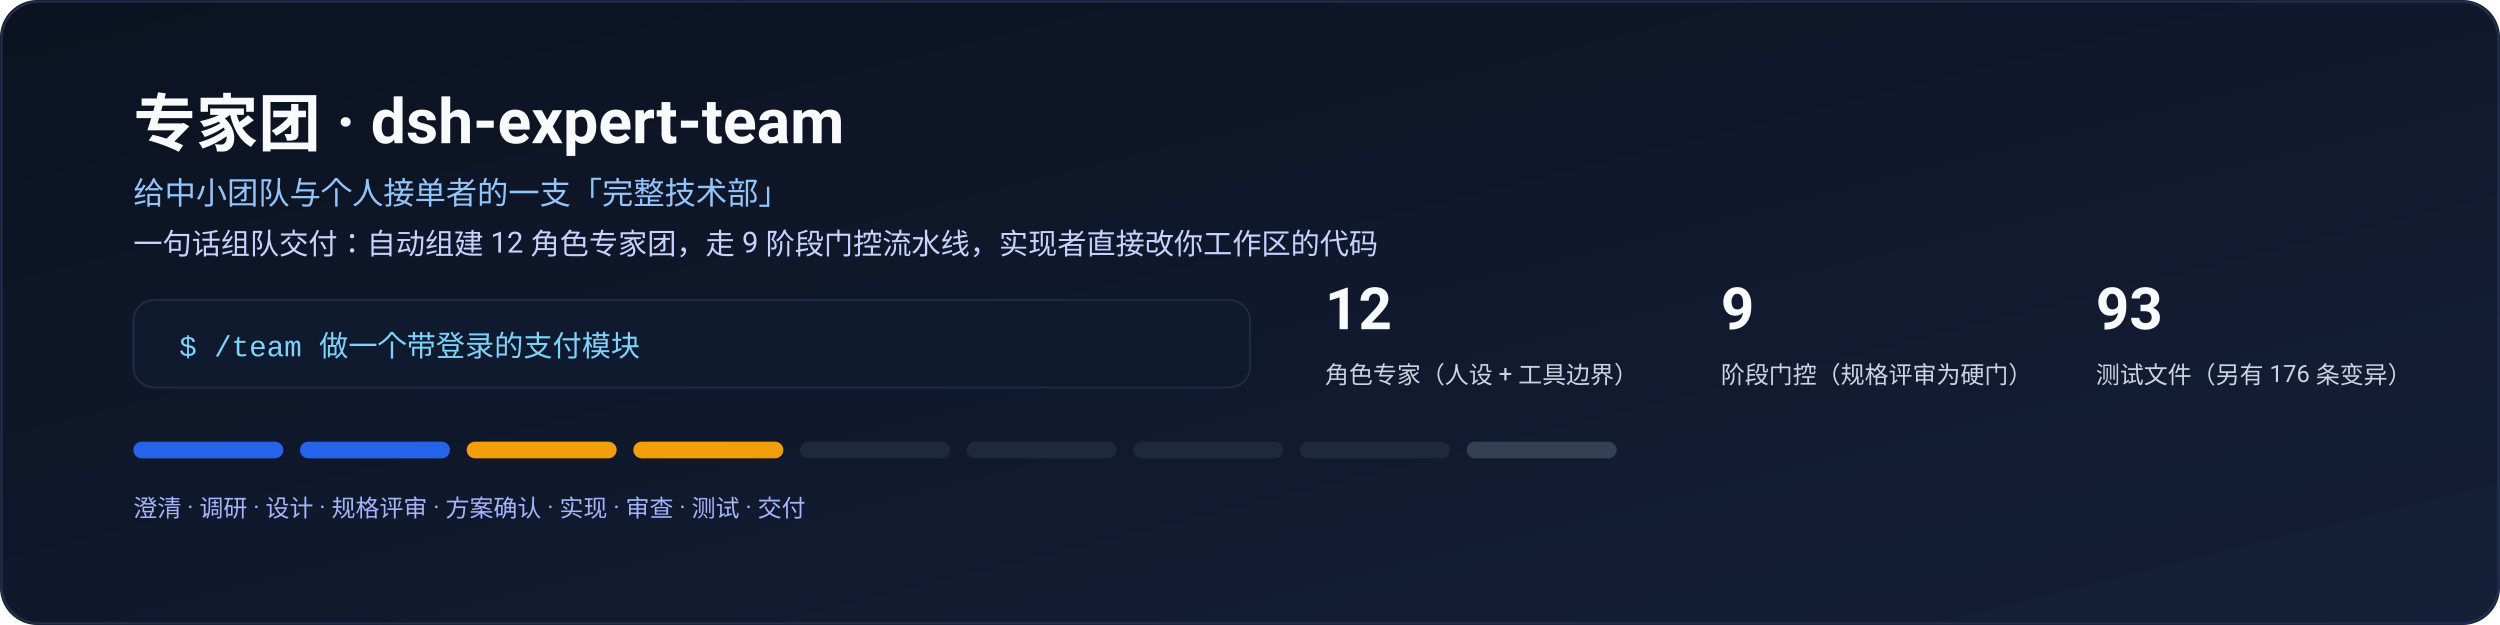
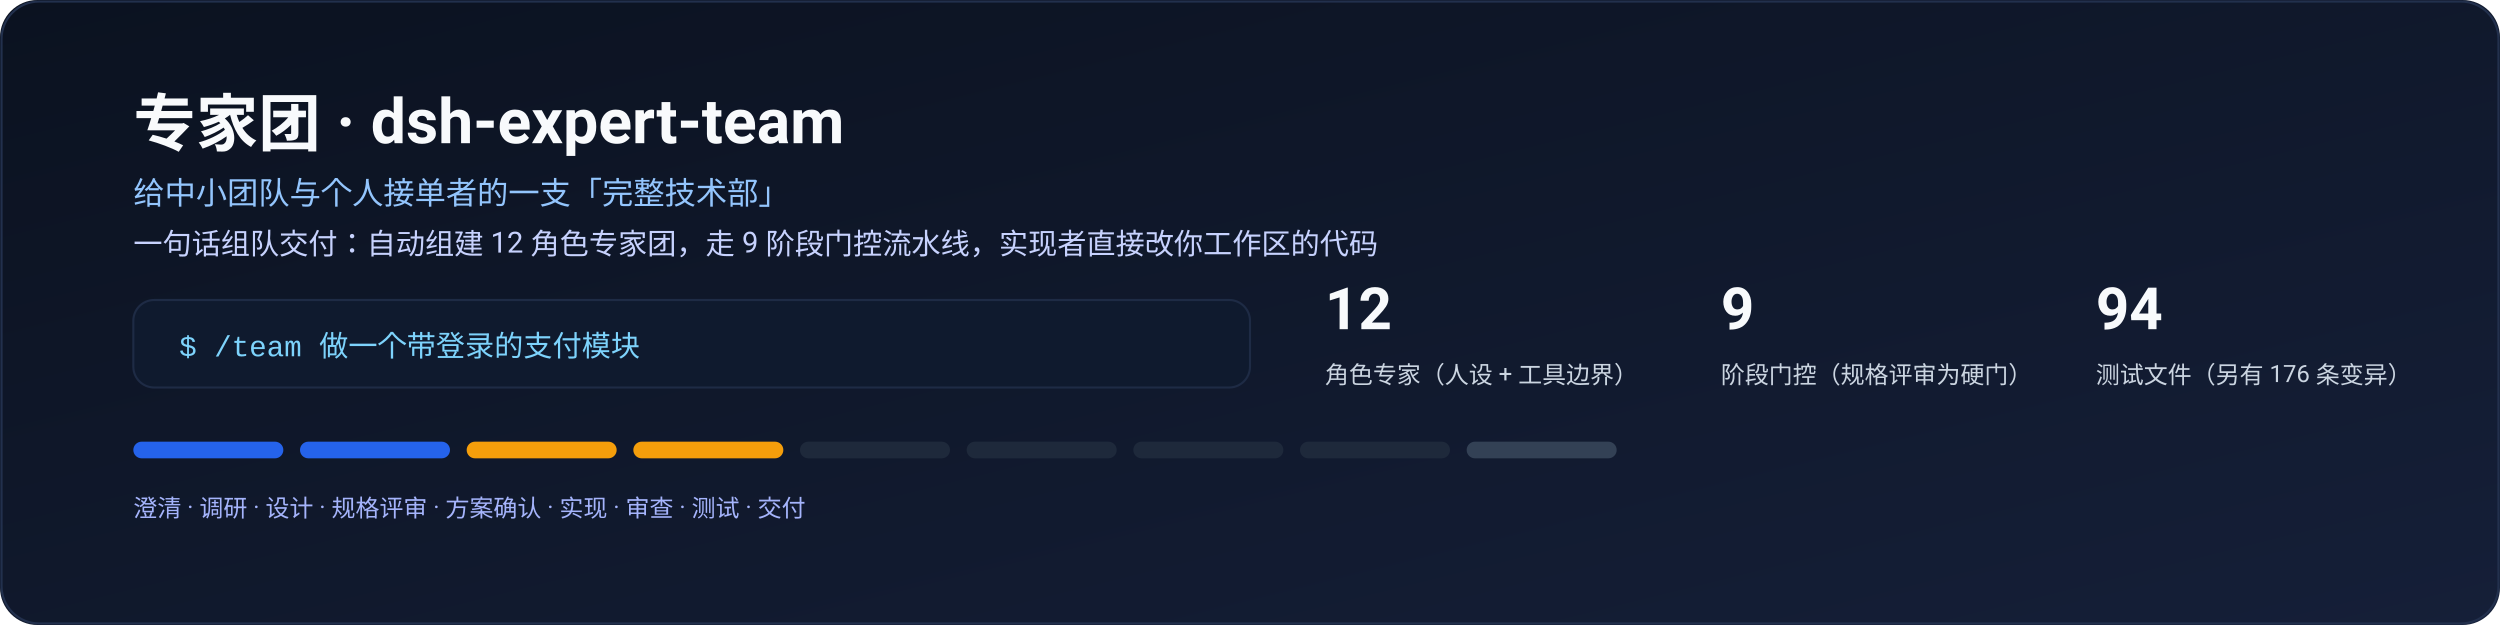
- <svg xmlns="http://www.w3.org/2000/svg" viewBox="0 0 1200 300" width="100%" role="img" aria-label="专家团 dsh-expert-team：给中小团队与个人接单者的一支「完整技术部」，一句话组队交付，12 角色专家、9 阶段门控、93 个测试文件">
+ <svg xmlns="http://www.w3.org/2000/svg" viewBox="0 0 1200 300" width="100%" role="img" aria-label="专家团 dsh-expert-team：给中小团队与个人接单者的一支「完整技术部」，一句话组队交付，12 角色专家、9 阶段门控、94 个测试文件">
  <defs>
    <linearGradient id="hbg" x1="0" y1="0" x2="1" y2="1">
      <stop offset="0" stop-color="#0b1220" />
      <stop offset="1" stop-color="#151f38" />
    </linearGradient>
  </defs>
  <rect x="0" y="0" width="1200" height="300" rx="18" fill="url(#hbg)" />
  <rect x="0.75" y="0.75" width="1198.5" height="298.5" rx="18" fill="none" stroke="#22304d" />
  <g font-family="-apple-system, BlinkMacSystemFont, 'Segoe UI', Roboto, 'Helvetica Neue', Arial, 'PingFang SC', 'Hiragino Sans GB', 'Microsoft YaHei', sans-serif">
    <text x="64" y="70" font-size="30" font-weight="650" fill="#f8fafc">专家团 · dsh-expert-team</text>
    <text x="64" y="98" font-size="15" font-weight="500" fill="#93c5fd">给中小团队与个人接单者的一支「完整技术部」</text>
    <text x="64" y="122" font-size="14" fill="#c7d2fe">一句话组队交付：自动组建 12 角色专家团，走 9 阶段门控流水线，实现者直接改你工作区的代码</text>
    <rect x="64" y="144" width="536" height="42" rx="10" fill="#0f1a2e" stroke="#1e2b45" />
    <text x="86" y="171" font-size="14" fill="#7dd3fc" font-family="ui-monospace, SFMono-Regular, Menlo, Consolas, 'Liberation Mono', monospace">$ /team 做一个带登录的支付模块</text>
    <text x="636" y="158" font-size="28" font-weight="650" fill="#f8fafc">12</text>
    <text x="636" y="184" font-size="11.5" fill="#cbd5e1">角色专家（人设 + 工具边界）</text>
    <text x="826" y="158" font-size="28" font-weight="650" fill="#f8fafc">9</text>
    <text x="826" y="184" font-size="11.5" fill="#cbd5e1">阶段门控（规格评审为硬门）</text>
-     <text x="1006" y="158" font-size="28" font-weight="650" fill="#f8fafc">93</text>
+     <text x="1006" y="158" font-size="28" font-weight="650" fill="#f8fafc">94</text>
    <text x="1006" y="184" font-size="11.5" fill="#cbd5e1">测试文件（另有 176 条变异）</text>
    <rect x="64" y="212" width="72" height="8" rx="4" fill="#2563eb" />
    <rect x="144" y="212" width="72" height="8" rx="4" fill="#2563eb" />
    <rect x="224" y="212" width="72" height="8" rx="4" fill="#f59e0b" />
    <rect x="304" y="212" width="72" height="8" rx="4" fill="#f59e0b" />
    <rect x="384" y="212" width="72" height="8" rx="4" fill="#1e293b" />
    <rect x="464" y="212" width="72" height="8" rx="4" fill="#1e293b" />
    <rect x="544" y="212" width="72" height="8" rx="4" fill="#1e293b" />
    <rect x="624" y="212" width="72" height="8" rx="4" fill="#1e293b" />
    <rect x="704" y="212" width="72" height="8" rx="4" fill="#334155" />
    <text x="64" y="248" font-size="11.5" fill="#a5b4fc">澄清 · 调研 · 设计 · 规格评审 · 方案确认 · 实现 · 审查 · 测试 · 交付</text>
  </g>
</svg>
